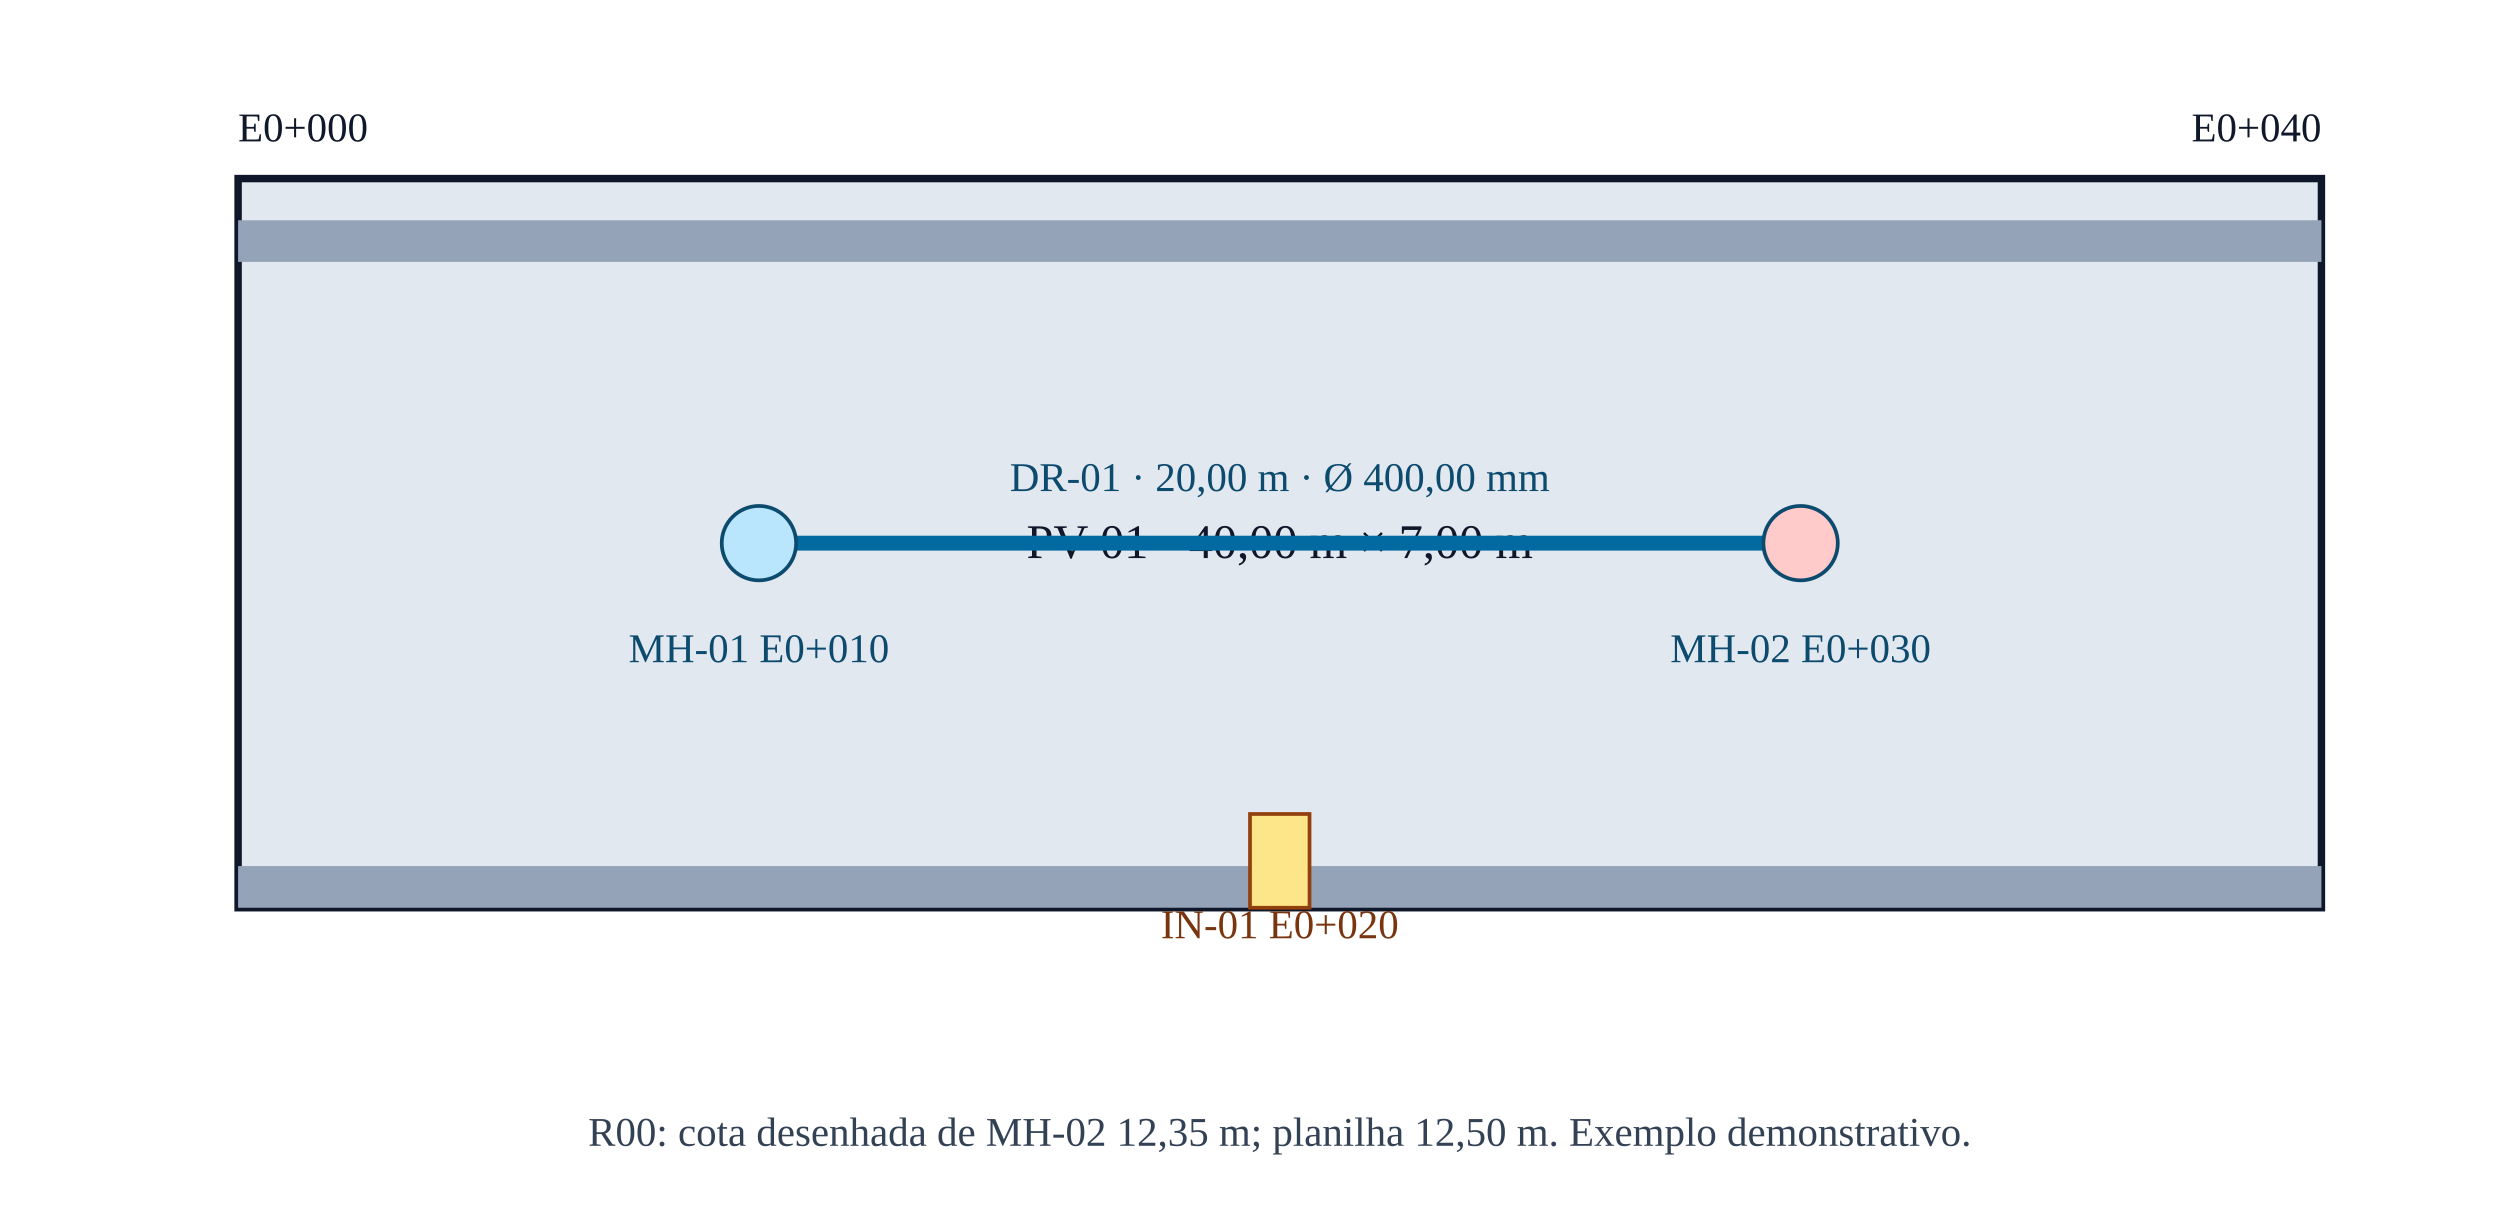
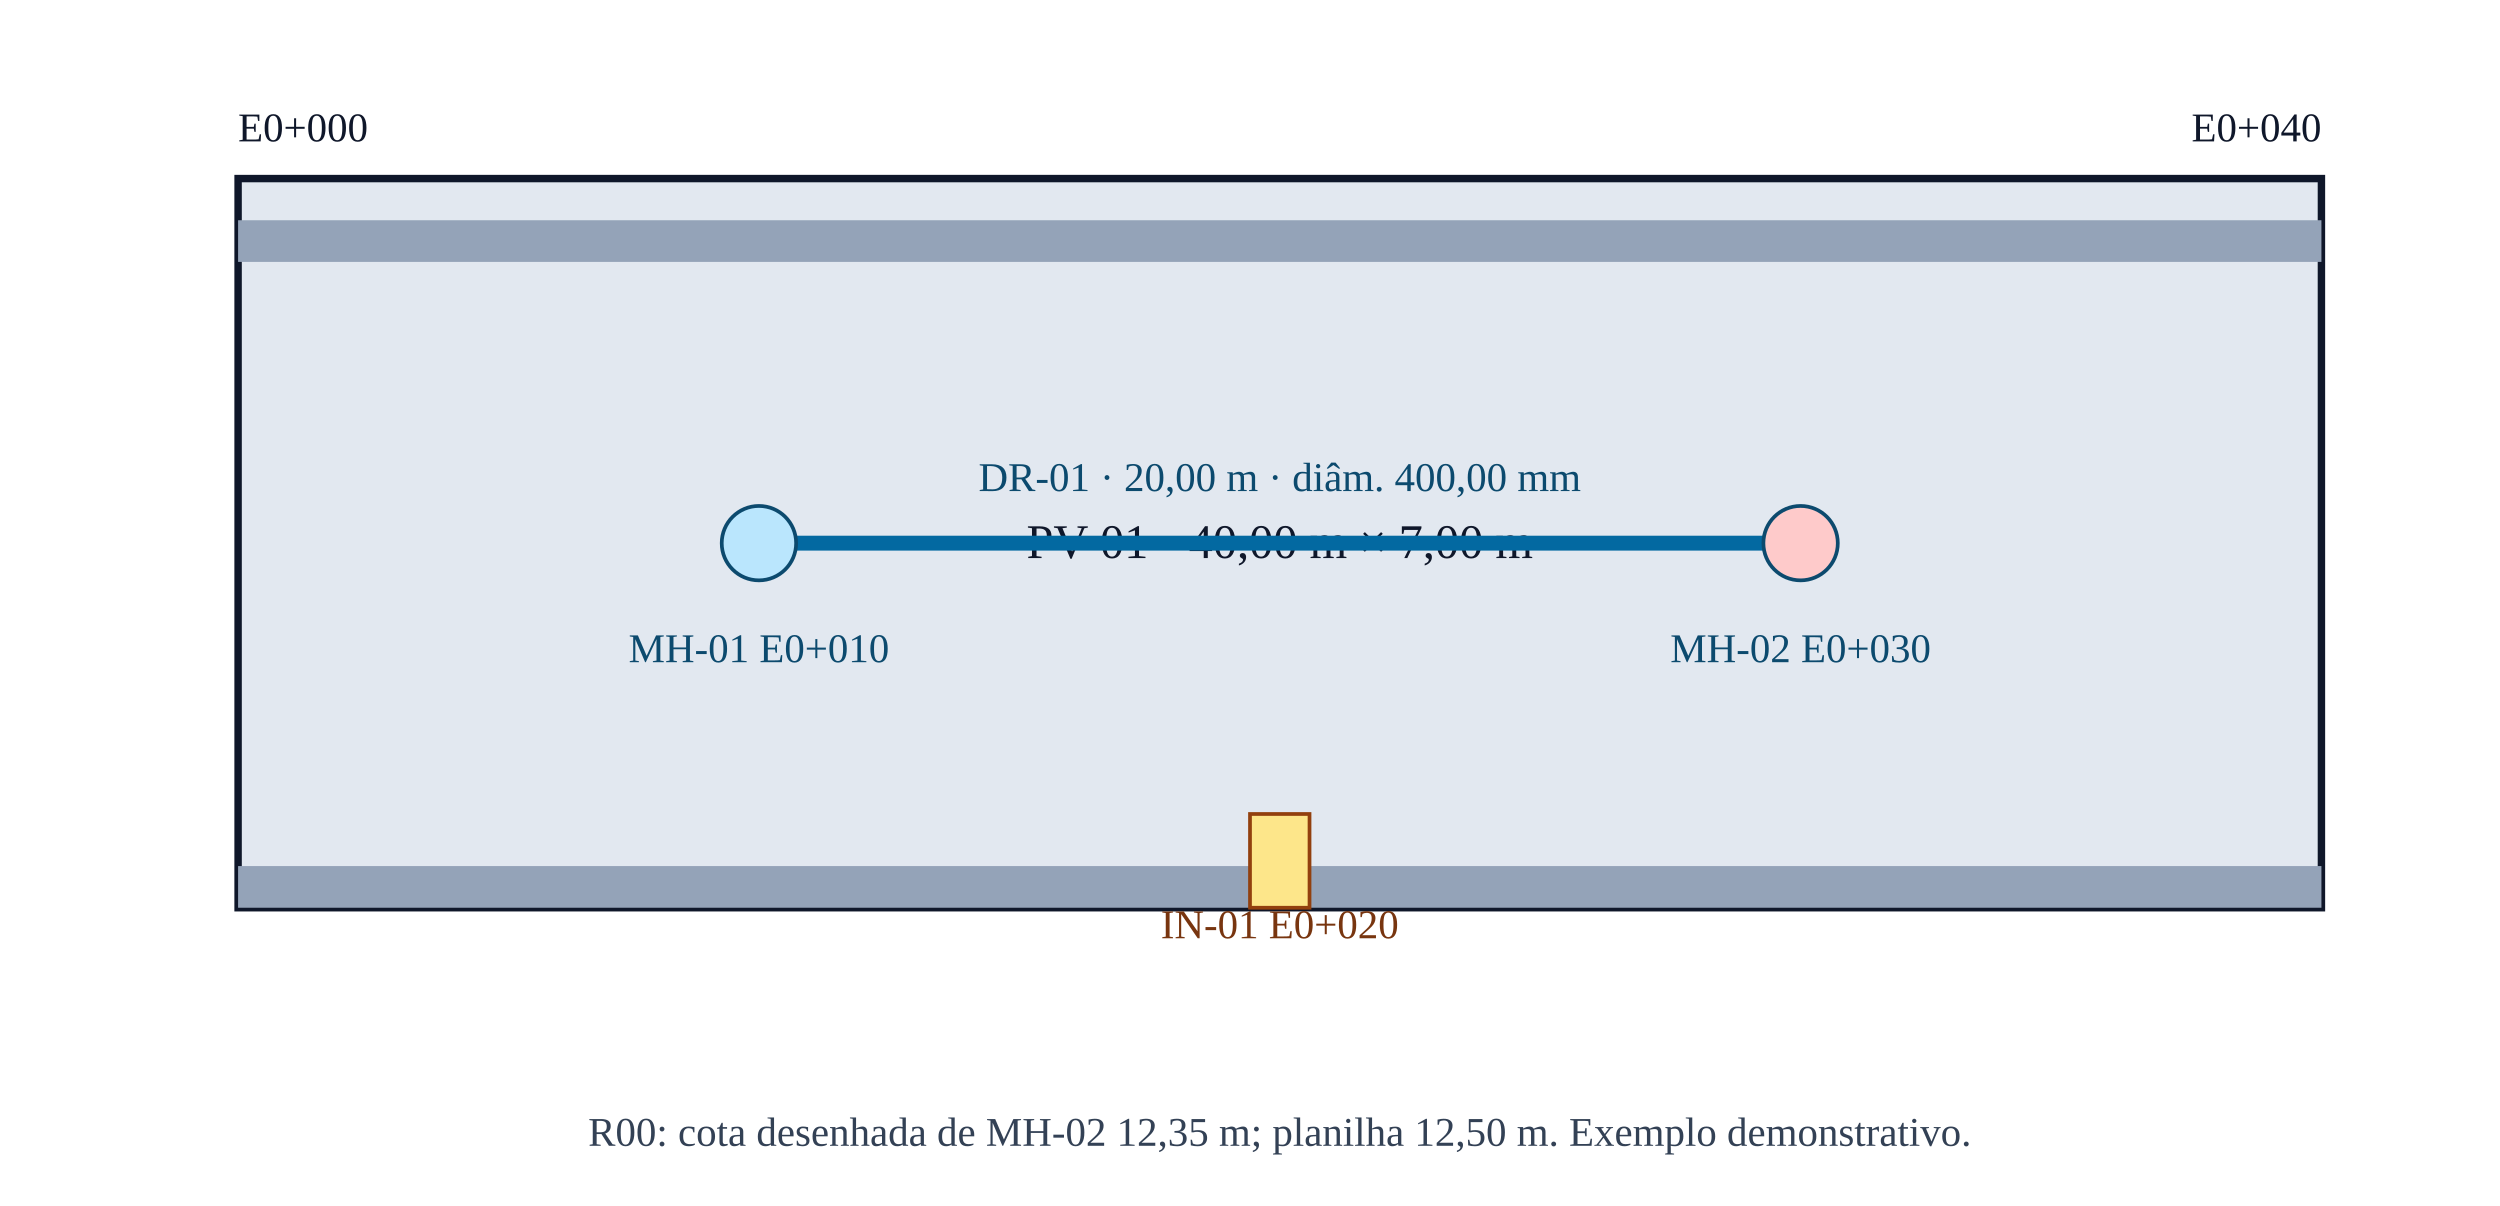
<svg xmlns="http://www.w3.org/2000/svg" viewBox="0 0 672 324" role="img" aria-labelledby="plan-R00-title plan-R00-desc">
  <rect x="64.0" y="48.0" width="560.0" height="196.0" fill="#e2e8f0" stroke="#0f172a" stroke-width="2" />
  <rect x="64.0" y="59.2" width="560.0" height="11.2" fill="#94a3b8" />
  <rect x="64.0" y="232.8" width="560.0" height="11.2" fill="#94a3b8" />
  <text x="344.0" y="150.0" text-anchor="middle" font-size="13" fill="#0f172a">PV-01 · 40,00 m × 7,00 m</text>
  <line x1="204.0" y1="146.0" x2="484.0" y2="146.0" stroke="#0369a1" stroke-width="4" />
-   <text x="344.0" y="132.0" text-anchor="middle" font-size="11" fill="#0c4a6e">DR-01 · 20,00 m · Ø 400,00 mm</text>
+   <text x="344.0" y="132.0" text-anchor="middle" font-size="11" fill="#0c4a6e">DR-01 · 20,00 m · diâm. 400,00 mm</text>
  <circle cx="204.0" cy="146.0" r="10" fill="#bae6fd" stroke="#0c4a6e" />
  <text x="204.0" y="178.0" text-anchor="middle" font-size="11" fill="#0c4a6e">MH-01 E0+010</text>
  <rect x="336.0" y="218.8" width="16" height="25.2" fill="#fde68a" stroke="#92400e" />
  <text x="344.0" y="252.2" text-anchor="middle" font-size="11" fill="#78350f">IN-01 E0+020</text>
  <circle cx="484.0" cy="146.0" r="10" fill="#fecaca" stroke="#0c4a6e" />
  <text x="484.0" y="178.0" text-anchor="middle" font-size="11" fill="#0c4a6e">MH-02 E0+030</text>
  <text x="64.0" y="38.0" font-size="11" fill="#0f172a">E0+000</text>
  <text x="624.0" y="38.0" text-anchor="end" font-size="11" fill="#0f172a">E0+040</text>
  <text x="344.0" y="308" text-anchor="middle" font-size="11" fill="#334155">R00: cota desenhada de MH-02 12,35 m; planilha 12,50 m. Exemplo demonstrativo.</text>
</svg>
